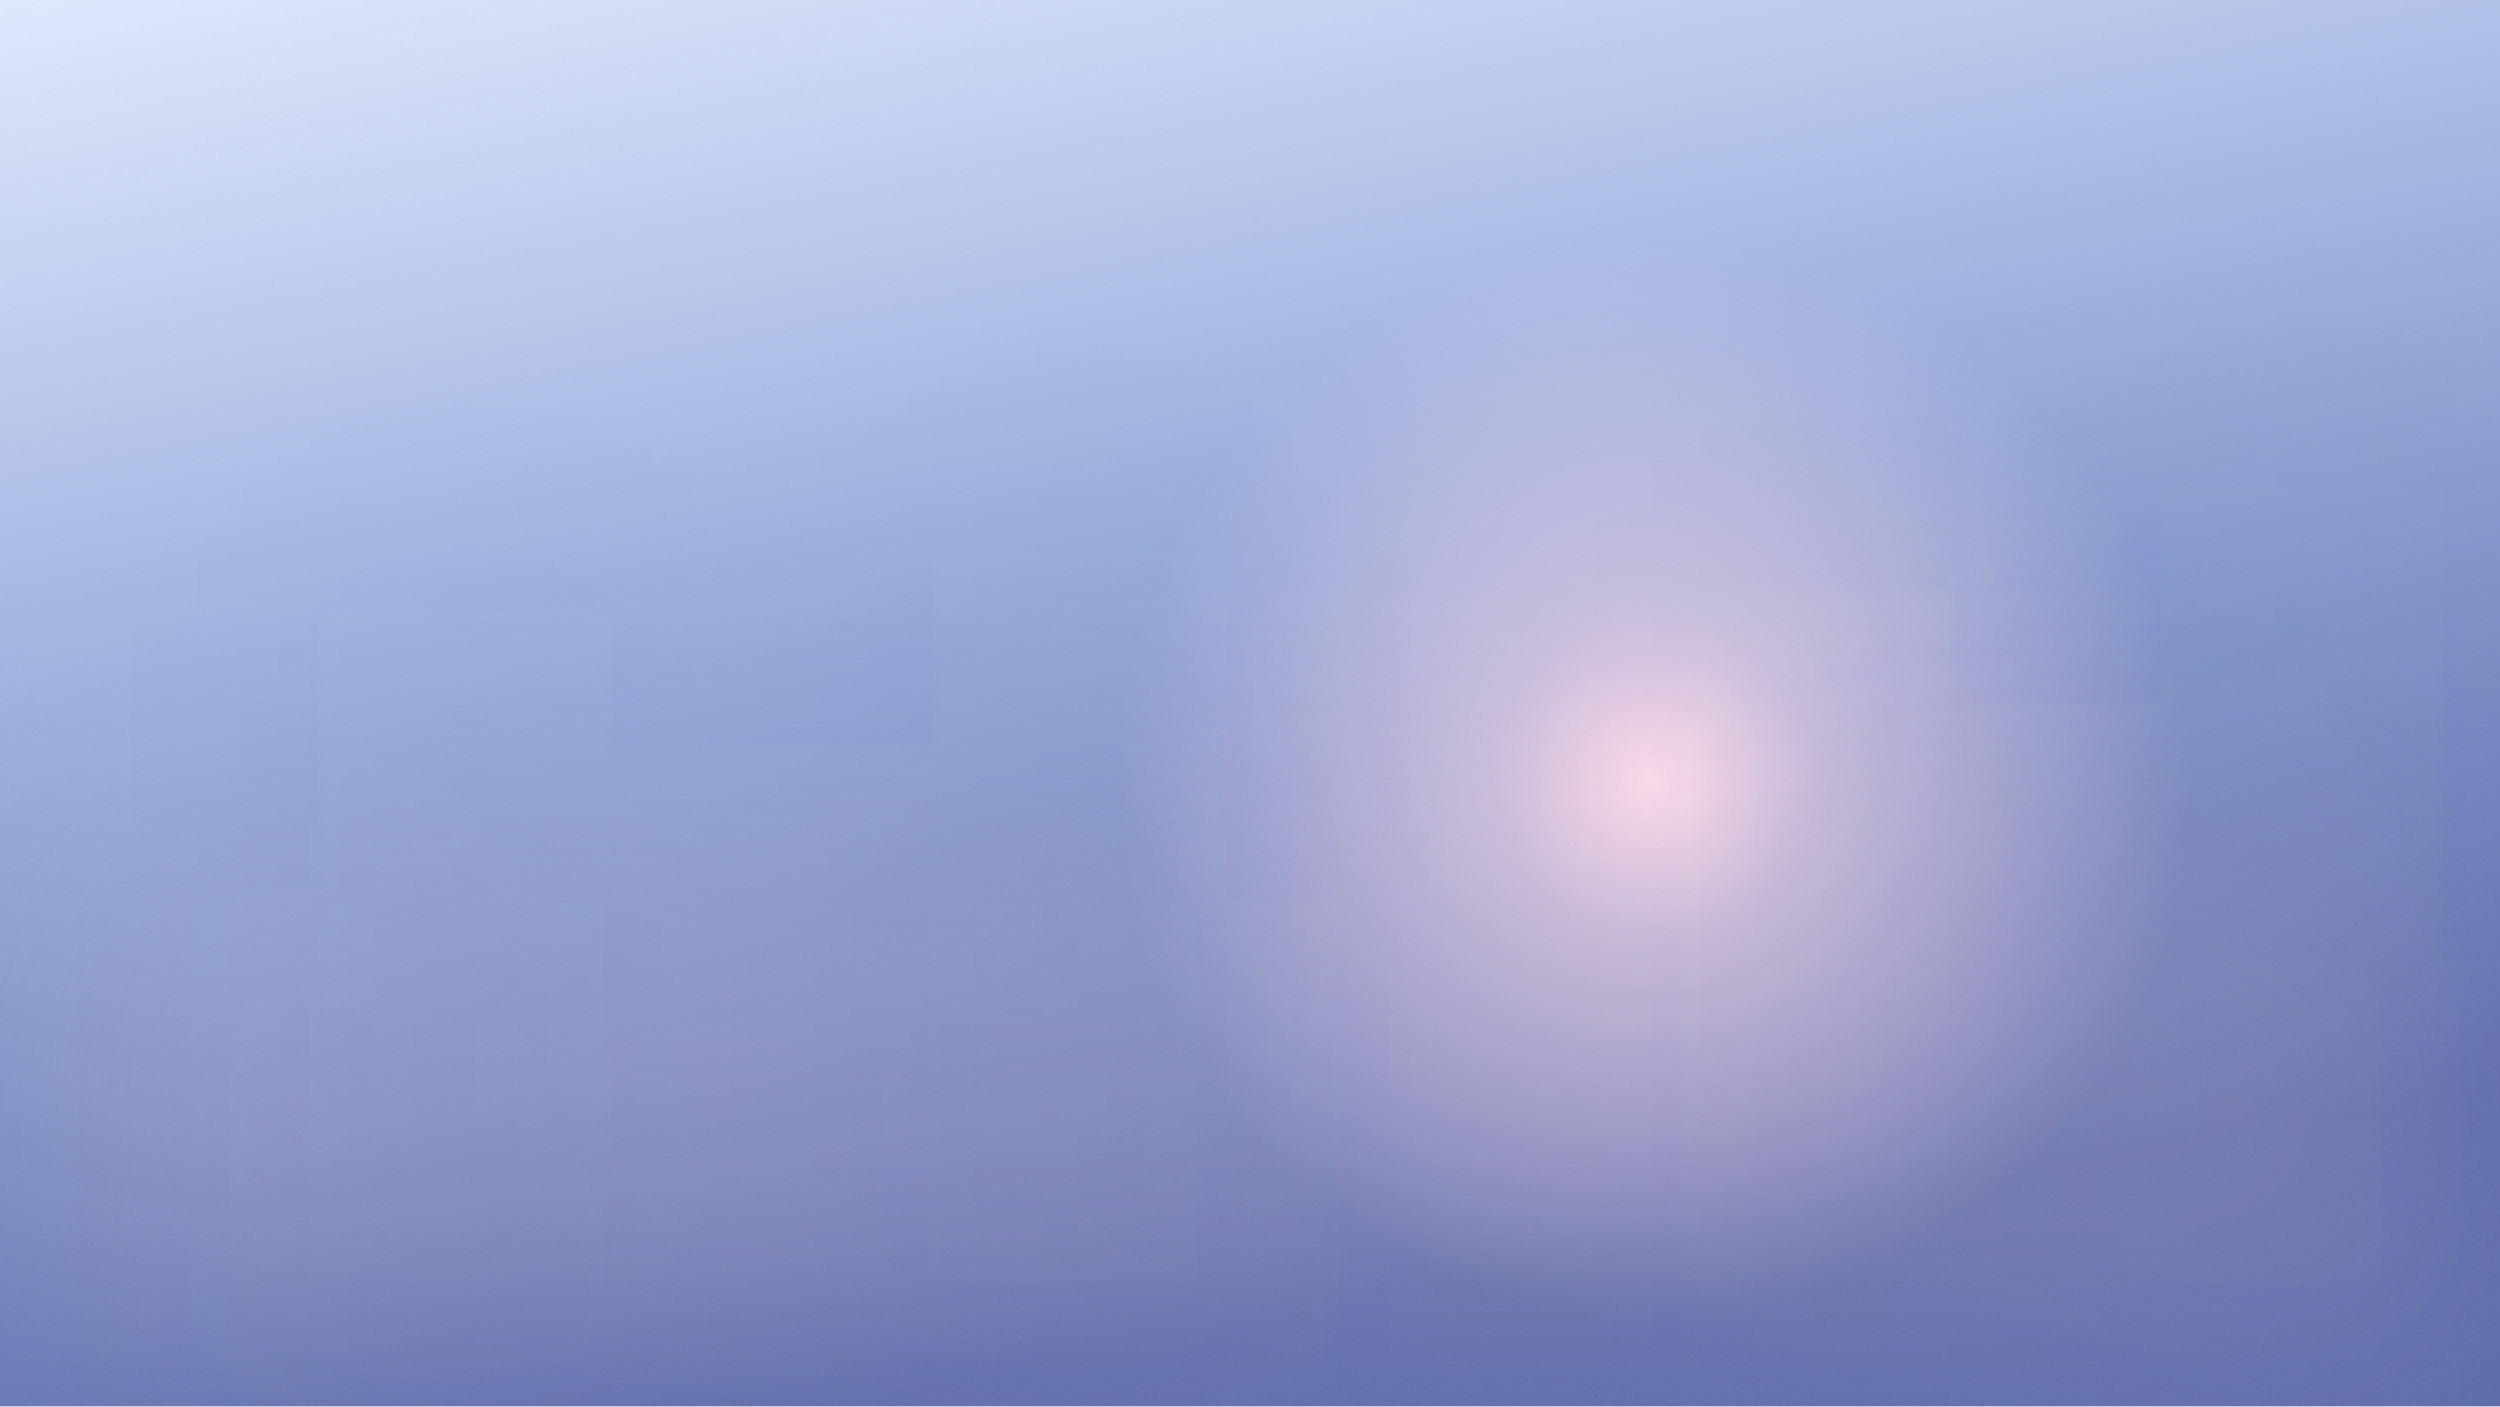
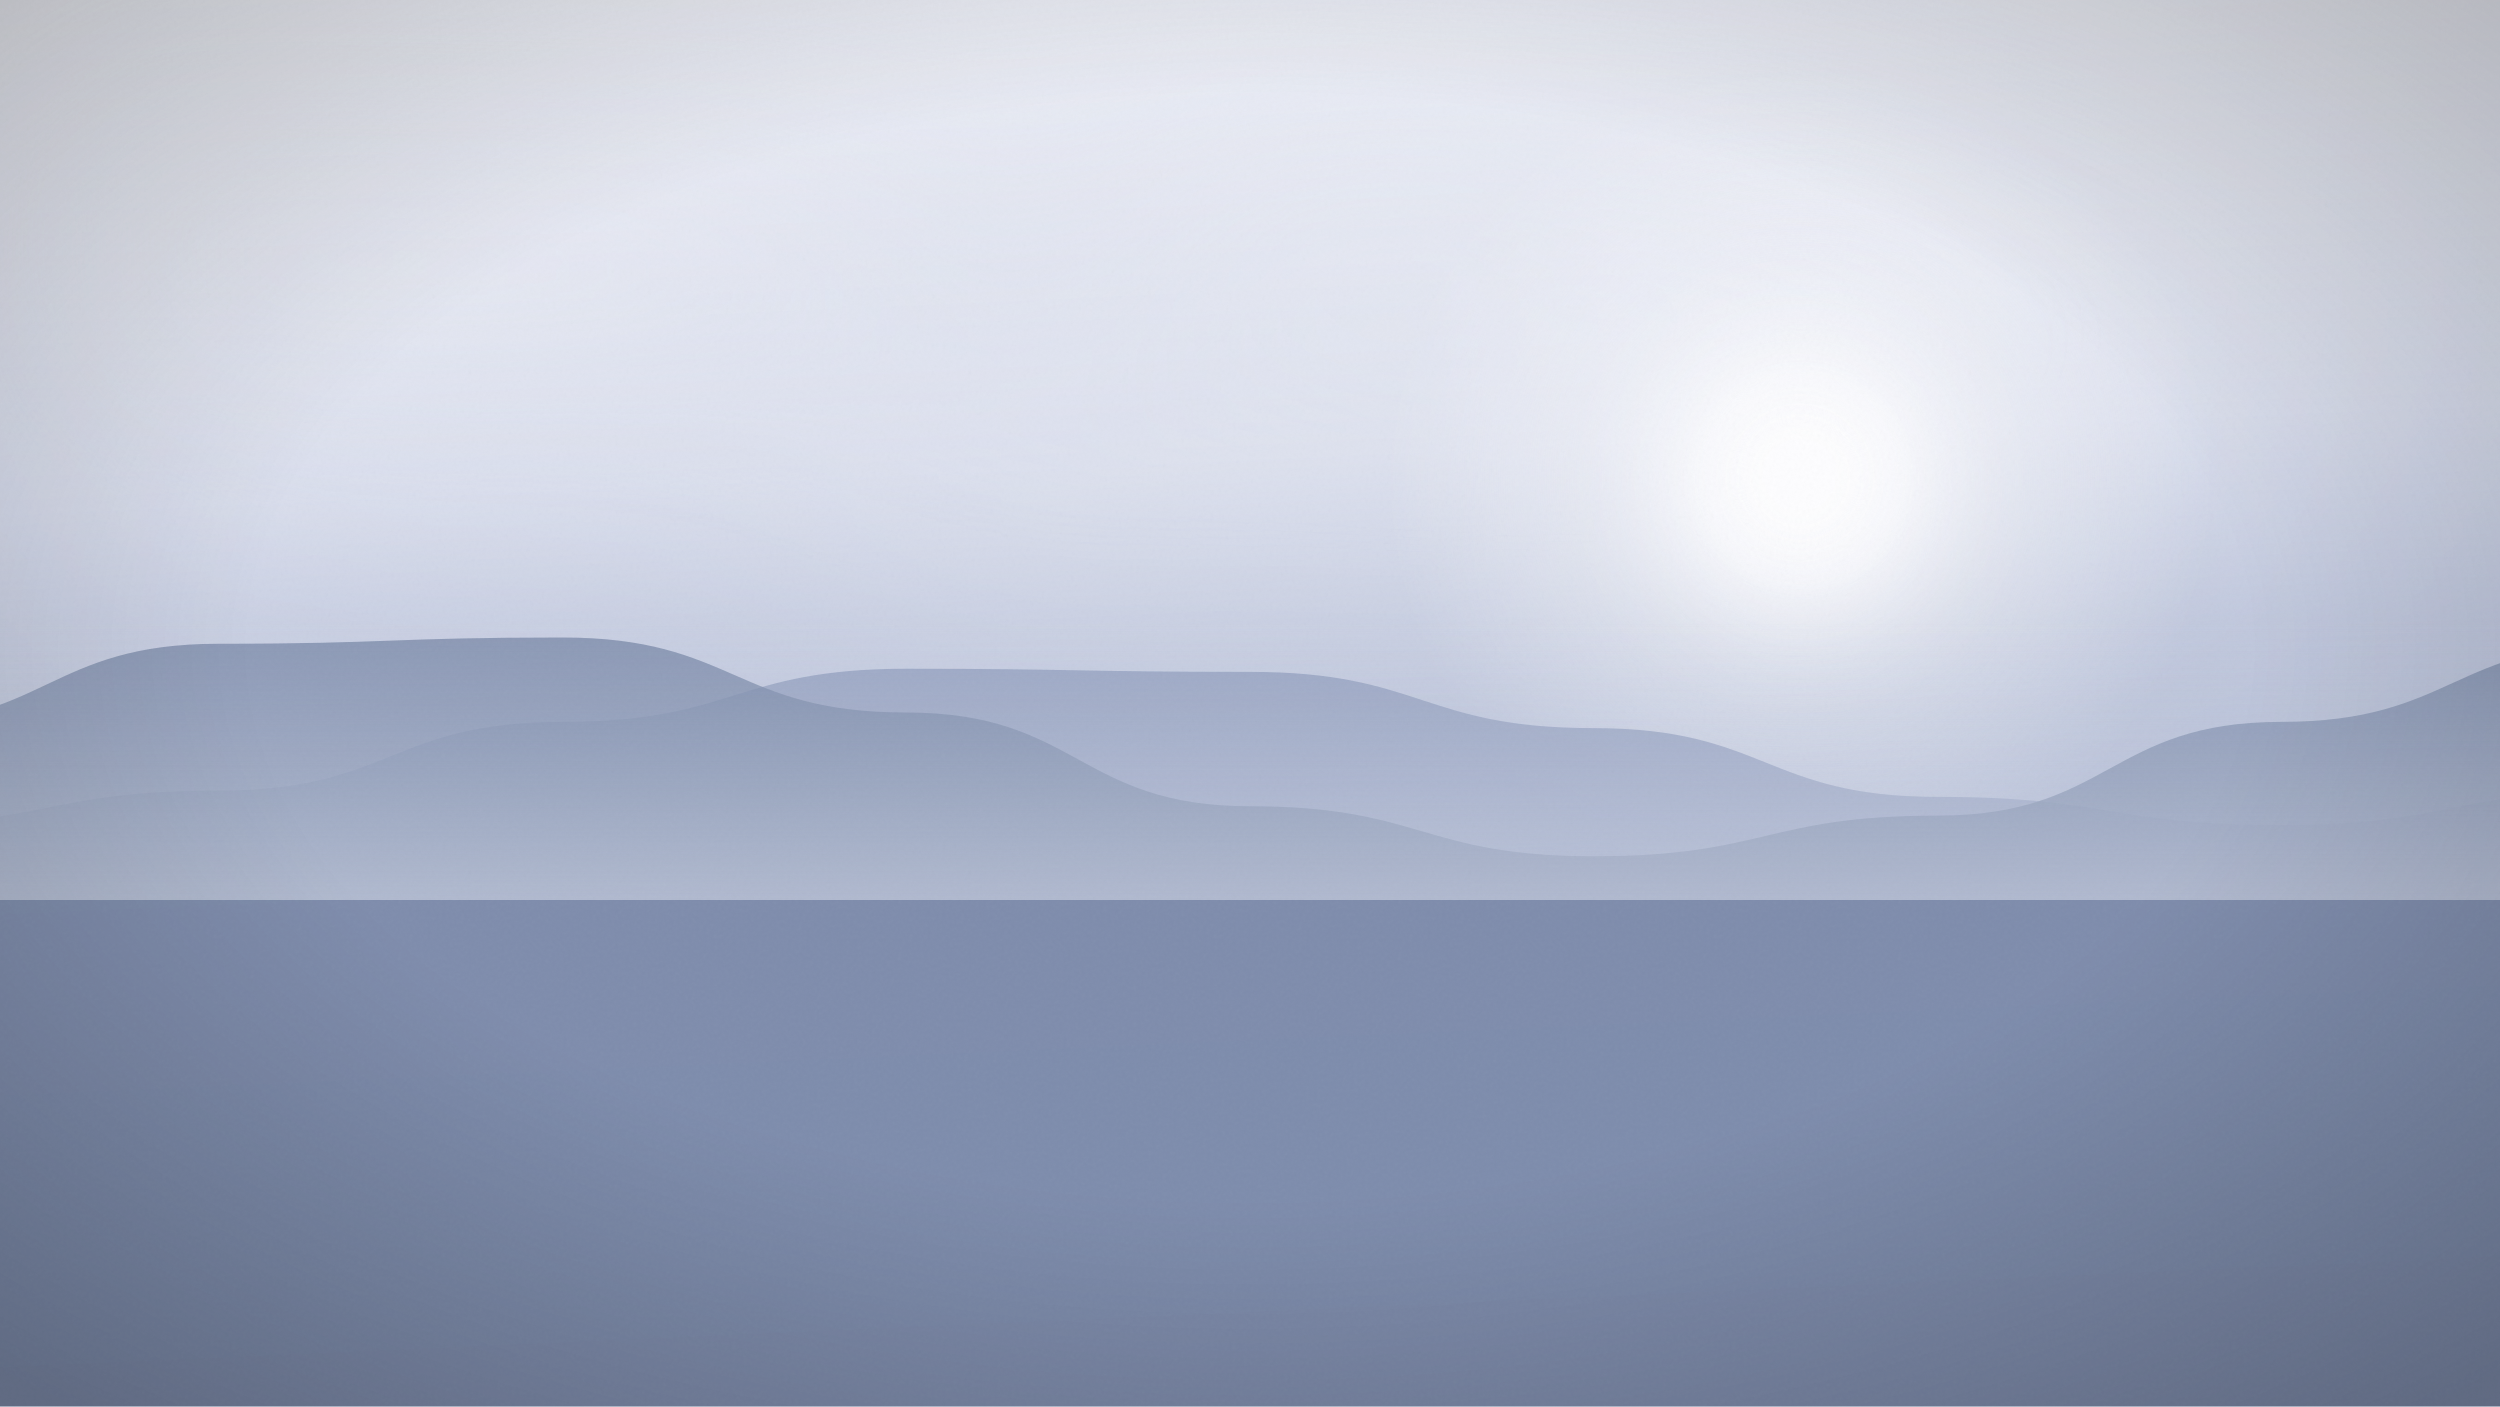
<svg xmlns="http://www.w3.org/2000/svg" viewBox="0 0 800 450" preserveAspectRatio="xMidYMid slice">
  <defs>
-     <linearGradient id="bg" x1="0" y1="0" x2="0.35" y2="1">
-       <stop offset="0%" stop-color="#dfe9ff" />
-       <stop offset="52%" stop-color="#93a7d8" />
-       <stop offset="100%" stop-color="#5a6aa8" />
+     <linearGradient id="sky" x1="0" y1="0" x2="0.08" y2="1">
+       <stop offset="0%" stop-color="#eef0f7" />
+       <stop offset="36%" stop-color="#d4d9ea" />
+       <stop offset="58%" stop-color="#b3bcd4" />
+       <stop offset="78%" stop-color="#93a0bf" />
+       <stop offset="100%" stop-color="#7686a5" />
    </linearGradient>
-     <radialGradient id="sun" cx="50%" cy="50%" r="50%">
-       <stop offset="0%" stop-color="#ffdcea" stop-opacity="1" />
-       <stop offset="30%" stop-color="#ffdcea" stop-opacity="0.55" />
-       <stop offset="100%" stop-color="#ffdcea" stop-opacity="0" />
+     <radialGradient id="glow" cx="50%" cy="50%" r="50%">
+       <stop offset="0%" stop-color="#fdfdff" stop-opacity="0.95" />
+       <stop offset="30%" stop-color="#fdfdff" stop-opacity="0.5" />
+       <stop offset="100%" stop-color="#fdfdff" stop-opacity="0" />
    </radialGradient>
+     <linearGradient id="haze" x1="0" y1="0" x2="0" y2="1">
+       <stop offset="0%" stop-color="#e2e6f2" stop-opacity="0" />
+       <stop offset="100%" stop-color="#e2e6f2" stop-opacity="0.5" />
+     </linearGradient>
    <filter id="soft" x="-40%" y="-40%" width="180%" height="180%">
-       <feGaussianBlur stdDeviation="22" />
+       <feGaussianBlur stdDeviation="16" />
    </filter>
    <filter id="softer" x="-50%" y="-50%" width="200%" height="200%">
-       <feGaussianBlur stdDeviation="48" />
+       <feGaussianBlur stdDeviation="42" />
    </filter>
-     <pattern id="grain" patternUnits="userSpaceOnUse" width="180" height="180">
+     <pattern id="grain" patternUnits="userSpaceOnUse" width="160" height="160">
      <filter id="gn">
-         <feTurbulence type="fractalNoise" baseFrequency="0.9" numOctaves="3" stitchTiles="stitch" />
+         <feTurbulence type="fractalNoise" baseFrequency="0.85" numOctaves="3" stitchTiles="stitch" />
        <feColorMatrix type="saturate" values="0" />
      </filter>
-       <rect width="180" height="180" filter="url(#gn)" opacity="0.055" />
+       <rect width="160" height="160" filter="url(#gn)" opacity="0.045" />
    </pattern>
  </defs>
-   <rect width="800" height="450" fill="url(#bg)" />
-   <circle cx="529" cy="250" r="172" fill="url(#sun)" />
+   <rect width="800" height="450" fill="url(#sky)" />
+   <circle cx="576" cy="153" r="132" fill="url(#glow)" />
+   <circle cx="576" cy="153" r="42" fill="#fdfdff" opacity="0.92" filter="url(#soft)" />
  <g filter="url(#softer)">
-     <rect x="577" y="187" width="9" height="263" fill="#5a6aa8" opacity="0.23" rx="4" />
-     <rect x="125" y="284" width="19" height="166" fill="#5a6aa8" opacity="0.18" rx="9" />
-     <rect x="750" y="307" width="17" height="143" fill="#5a6aa8" opacity="0.15" rx="8" />
-     <rect x="732" y="155" width="9" height="295" fill="#5a6aa8" opacity="0.25" rx="4" />
-     <rect x="272" y="238" width="17" height="212" fill="#5a6aa8" opacity="0.16" rx="8" />
-     <rect x="369" y="288" width="9" height="162" fill="#5a6aa8" opacity="0.27" rx="4" />
-     <rect x="339" y="176" width="13" height="274" fill="#5a6aa8" opacity="0.24" rx="6" />
-     <rect x="664" y="225" width="17" height="225" fill="#5a6aa8" opacity="0.19" rx="8" />
-     <rect x="142" y="195" width="14" height="255" fill="#5a6aa8" opacity="0.26" rx="7" />
+     <ellipse cx="333" cy="72" rx="151" ry="20" fill="#e2e6f2" opacity="0.28" />
+     <ellipse cx="487" cy="164" rx="246" ry="21" fill="#ffffff" opacity="0.41" />
+     <ellipse cx="512" cy="22" rx="161" ry="14" fill="#e2e6f2" opacity="0.37" />
+     <ellipse cx="195" cy="151" rx="189" ry="19" fill="#ffffff" opacity="0.28" />
+     <ellipse cx="564" cy="88" rx="226" ry="29" fill="#ffffff" opacity="0.30" />
+     <ellipse cx="82" cy="73" rx="233" ry="28" fill="#e2e6f2" opacity="0.38" />
+     <ellipse cx="102" cy="76" rx="174" ry="16" fill="#ffffff" opacity="0.37" />
  </g>
-   <rect x="0" y="270" width="800" height="180" fill="#ffdcea" opacity="0.16" filter="url(#softer)" />
+   <path d="M-40 490 L-40 264 C15 264 15 253 70 253 C125 253 125 231 180 231 C235 231 235 214 290 214 C345 214 345 215 400 215 C455 215 455 233 510 233 C565 233 565 255 620 255 C675 255 675 264 730 264 C785 264 785 253 840 253 L840 490 Z" fill="#93a0bf" opacity="0.90" />
+   <path d="M-40 490 L-40 232 C15 232 15 206 70 206 C125 206 125 204 180 204 C235 204 235 228 290 228 C345 228 345 258 400 258 C455 258 455 274 510 274 C565 274 565 261 620 261 C675 261 675 231 730 231 C785 231 785 206 840 206 L840 490 Z" fill="#7787a6" opacity="0.78" />
+   <rect x="0" y="198" width="800" height="90" fill="url(#haze)" />
  <rect width="800" height="450" fill="url(#grain)" />
+   <radialGradient id="vig" cx="50%" cy="46%" r="72%">
+     <stop offset="55%" stop-color="#000" stop-opacity="0" />
+     <stop offset="100%" stop-color="#000" stop-opacity="0.24" />
+   </radialGradient>
+   <rect width="800" height="450" fill="url(#vig)" />
</svg>
